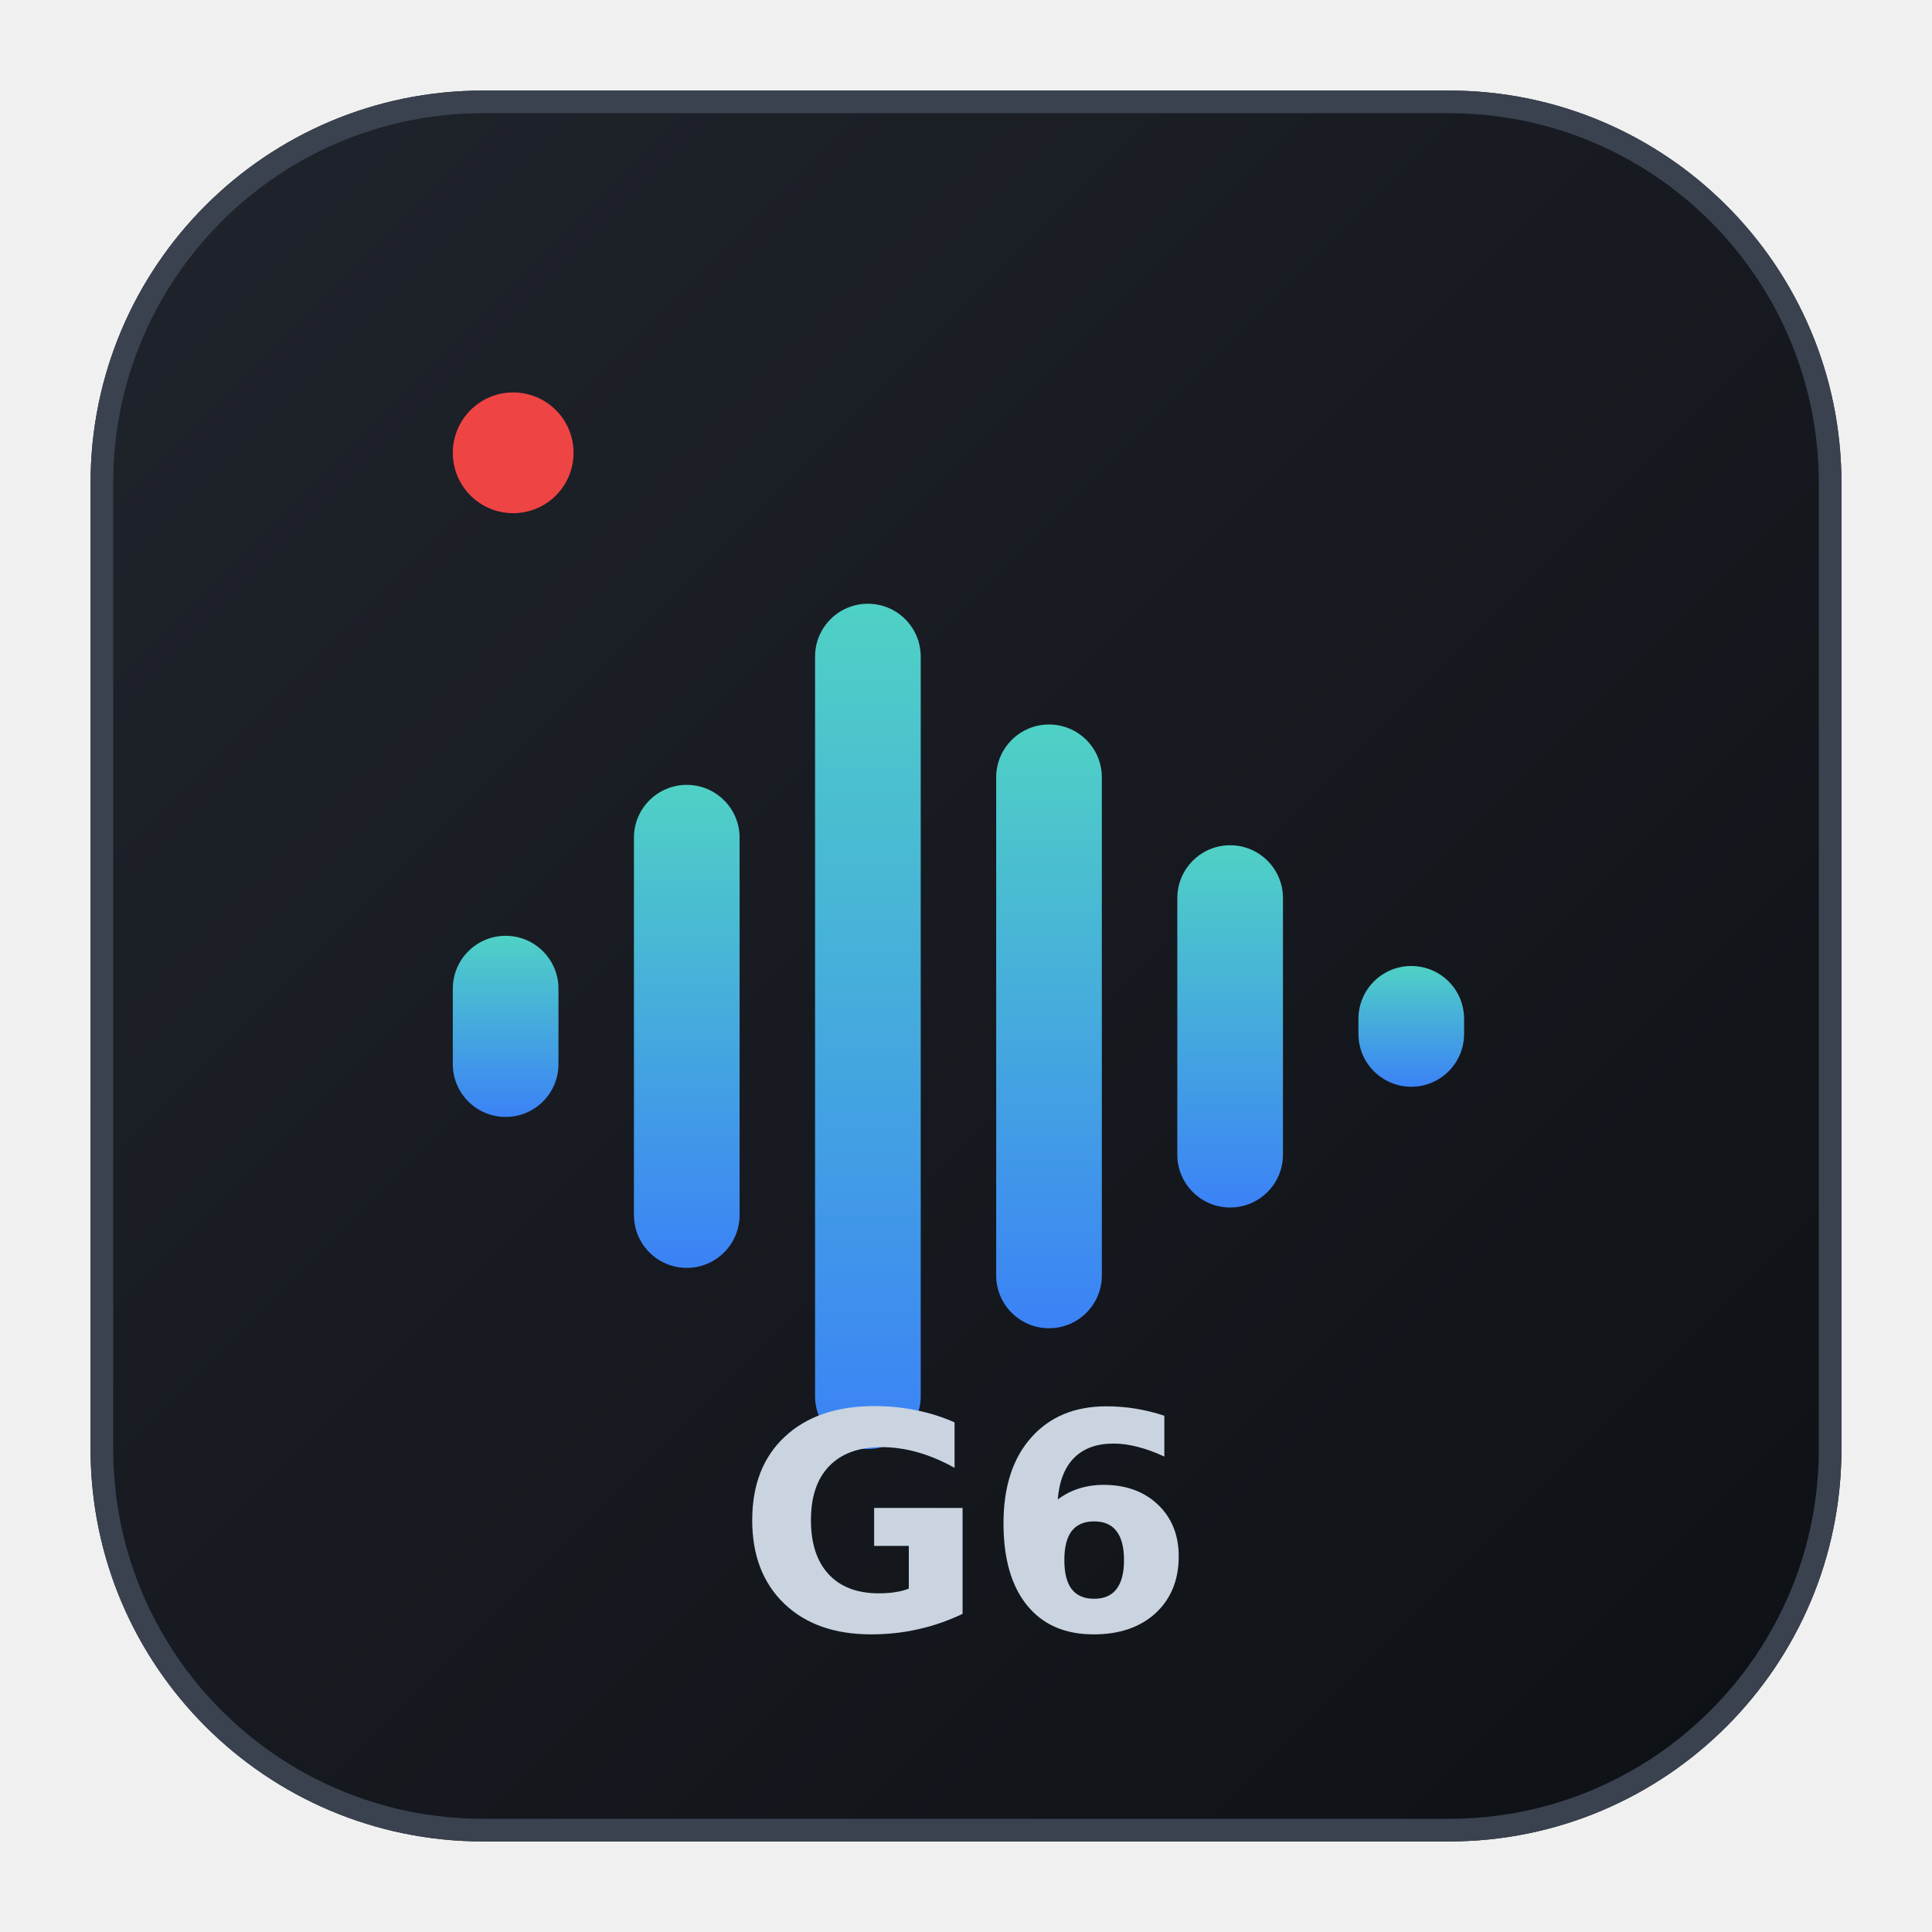
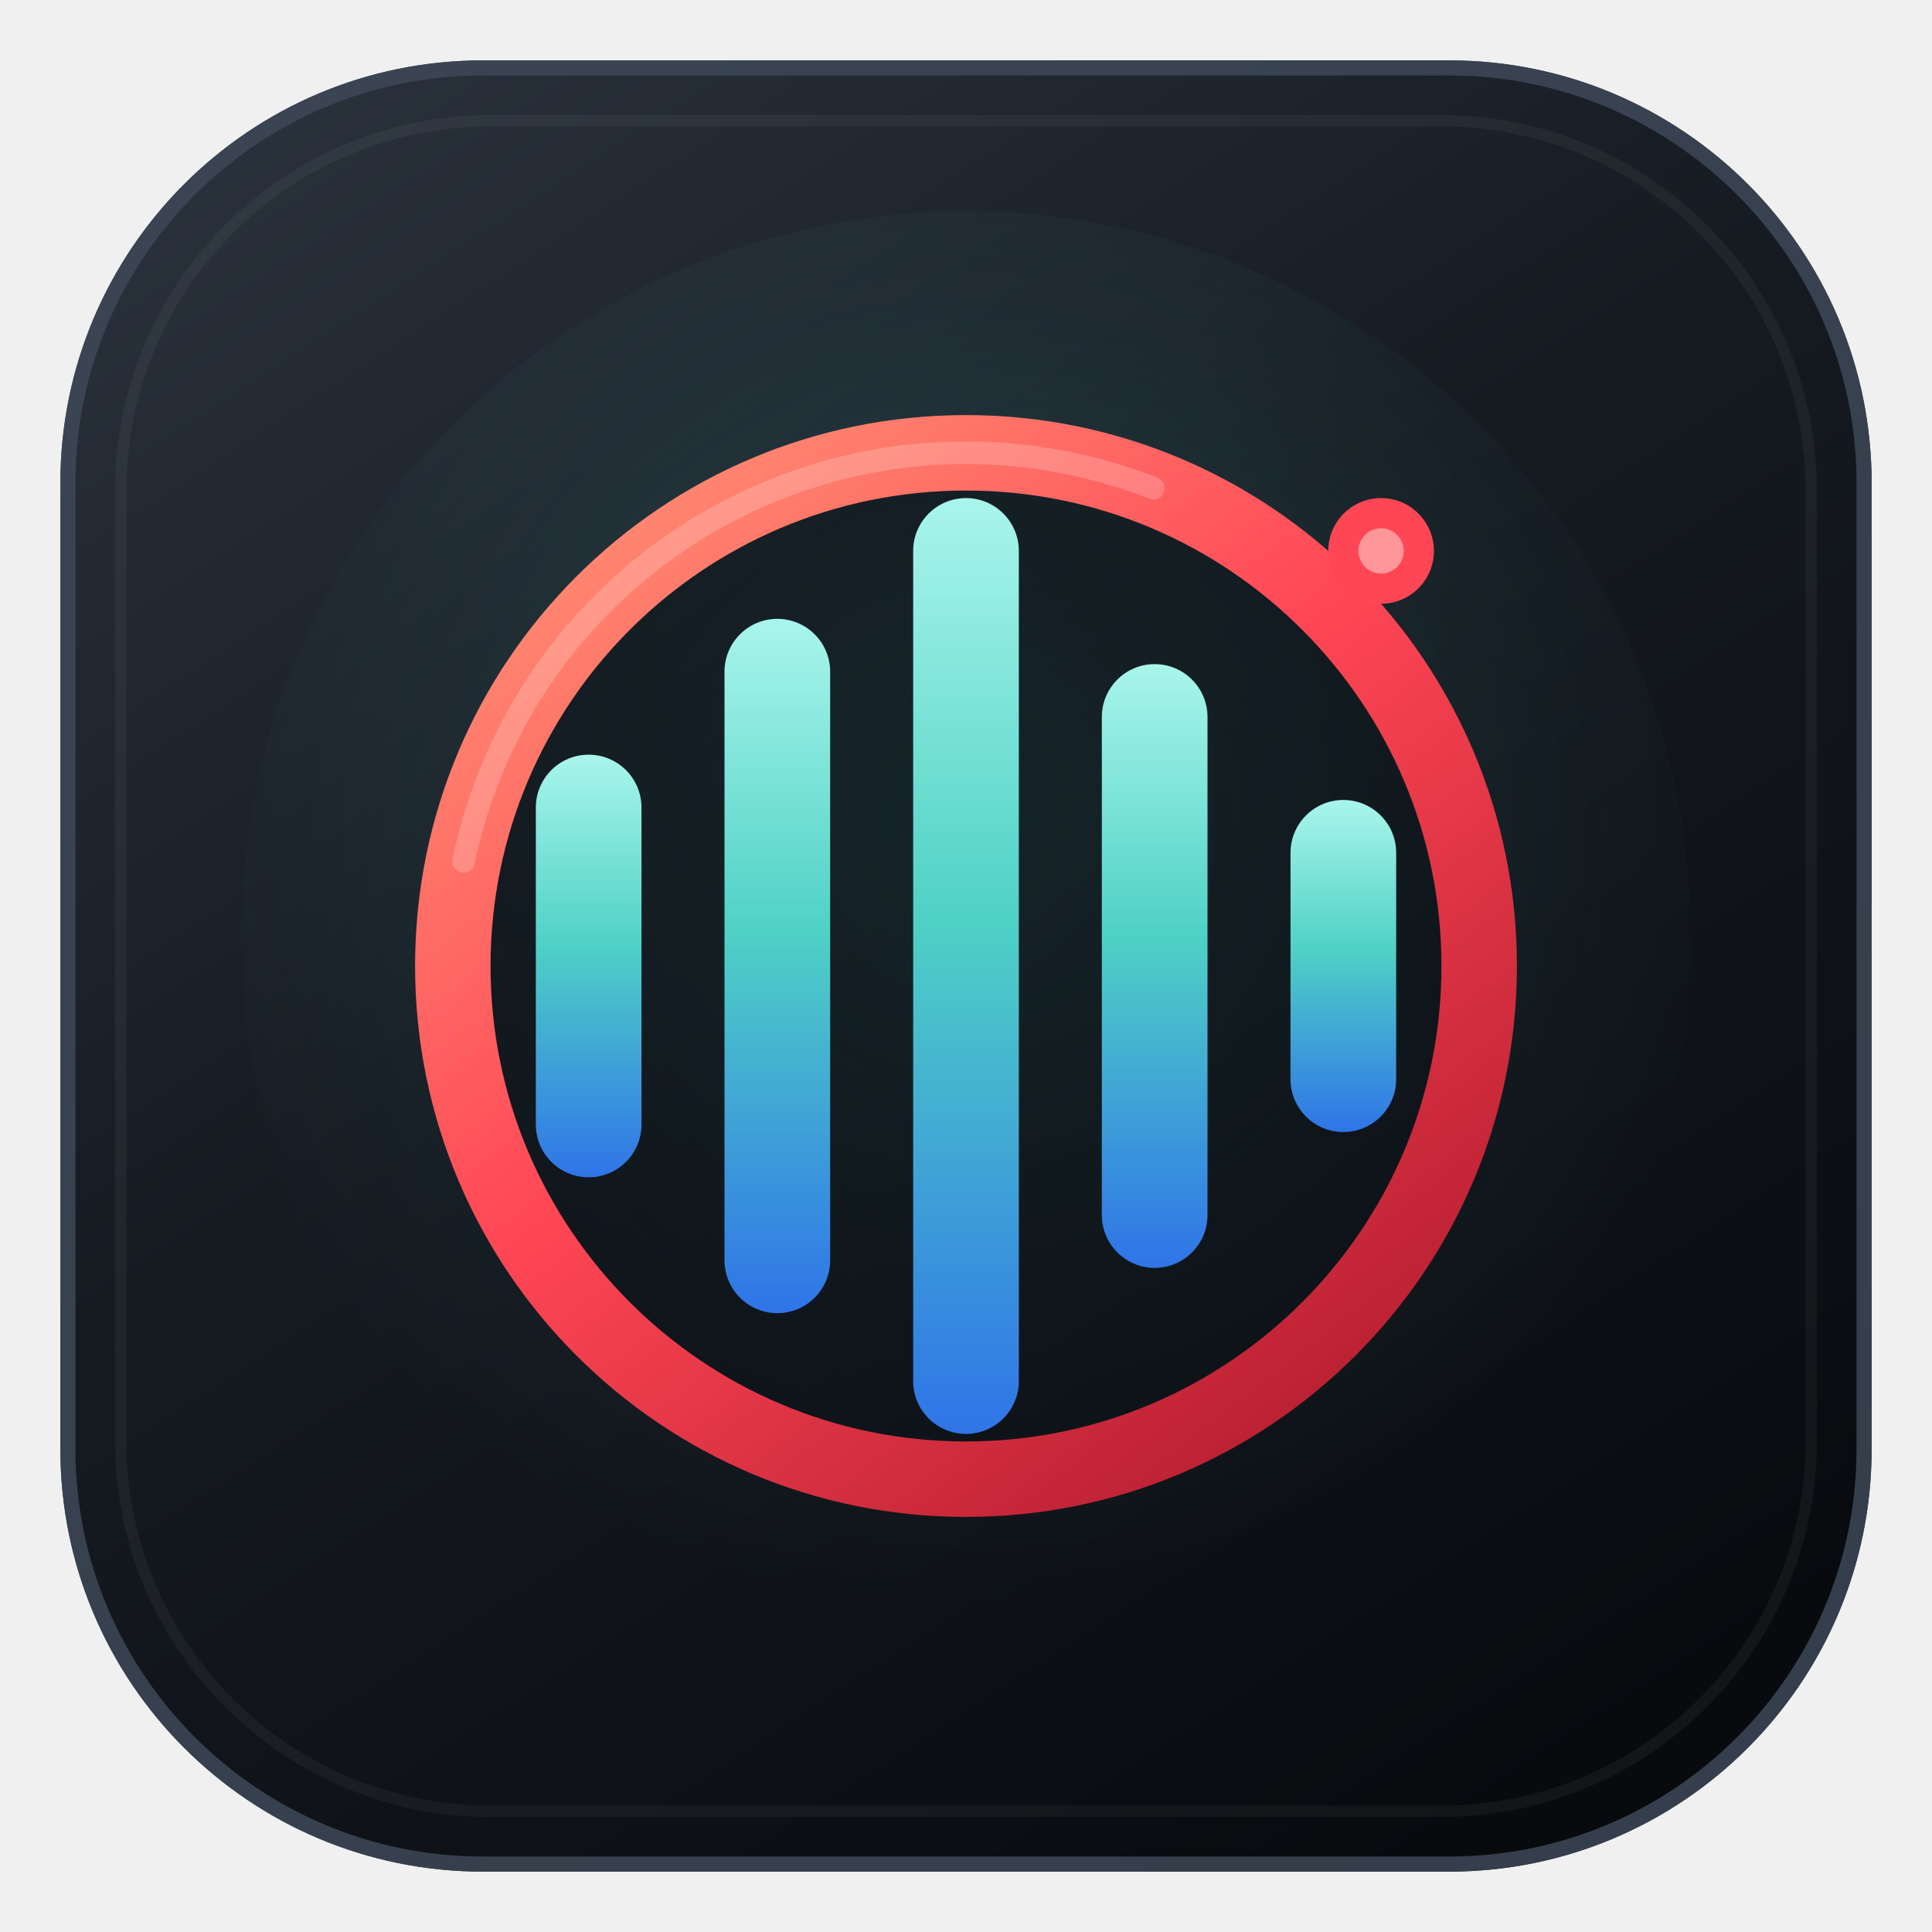
- <svg xmlns="http://www.w3.org/2000/svg" viewBox="0 0 128 128" width="128" height="128">
+ <svg xmlns="http://www.w3.org/2000/svg" viewBox="0 0 256 256" width="256" height="256">
  <defs>
-     <linearGradient id="bg" x1="0" y1="0" x2="1" y2="1">
-       <stop offset="0" stop-color="#20242c" />
-       <stop offset="1" stop-color="#0d1014" />
+     <linearGradient id="bg" x1="0.1" y1="0" x2="0.75" y2="1">
+       <stop offset="0" stop-color="#2a323d" />
+       <stop offset="0.45" stop-color="#161b22" />
+       <stop offset="1" stop-color="#080a0e" />
    </linearGradient>
-     <linearGradient id="wave" x1="0" y1="0" x2="0" y2="1">
-       <stop offset="0" stop-color="#4fd1c5" />
-       <stop offset="1" stop-color="#3b82f6" />
+     <linearGradient id="ring" x1="0.15" y1="0.05" x2="0.85" y2="0.95">
+       <stop offset="0" stop-color="#ff8a72" />
+       <stop offset="0.45" stop-color="#ff4655" />
+       <stop offset="1" stop-color="#b81f31" />
    </linearGradient>
+     <linearGradient id="bars" x1="0" y1="1" x2="0" y2="0">
+       <stop offset="0" stop-color="#2f74e8" />
+       <stop offset="0.55" stop-color="#4fd1c5" />
+       <stop offset="1" stop-color="#a9f5ec" />
+     </linearGradient>
+     <radialGradient id="glow" cx="0.5" cy="0.42" r="0.55">
+       <stop offset="0" stop-color="#4fd1c5" stop-opacity="0.20" />
+       <stop offset="0.65" stop-color="#4fd1c5" stop-opacity="0.05" />
+       <stop offset="1" stop-color="#4fd1c5" stop-opacity="0" />
+     </radialGradient>
  </defs>
-   <rect x="6" y="6" width="116" height="116" rx="26" fill="url(#bg)" />
-   <rect x="6.75" y="6.75" width="114.5" height="114.5" rx="25.25" fill="none" stroke="#3a4250" stroke-width="1.5" />
-   <g fill="url(#wave)">
-     <rect x="30" y="62" width="7" height="12" rx="3.5" />
-     <rect x="42" y="52" width="7" height="32" rx="3.5" />
-     <rect x="54" y="40" width="7" height="56" rx="3.5" />
-     <rect x="66" y="48" width="7" height="40" rx="3.5" />
-     <rect x="78" y="56" width="7" height="24" rx="3.5" />
-     <rect x="90" y="64" width="7" height="8" rx="3.5" />
+   <rect x="8" y="8" width="240" height="240" rx="56" fill="url(#bg)" />
+   <rect x="9" y="9" width="238" height="238" rx="55" fill="none" stroke="#3d4857" stroke-width="2" opacity="0.85" />
+   <rect x="16" y="16" width="224" height="224" rx="49" fill="none" stroke="#ffffff" stroke-width="1.5" opacity="0.045" />
+   <circle cx="128" cy="124" r="96" fill="url(#glow)" />
+   <circle cx="128" cy="128" r="70" fill="#0b0f14" opacity="0.55" />
+   <circle cx="128" cy="128" r="68" fill="none" stroke="url(#ring)" stroke-width="10" />
+   <circle cx="128" cy="128" r="68" fill="none" stroke="#ffffff" stroke-width="3" opacity="0.20" stroke-linecap="round" stroke-dasharray="118 309" transform="rotate(-168 128 128)" />
+   <g fill="url(#bars)">
+     <rect x="71" y="100" width="14" height="56" rx="7" />
+     <rect x="96" y="82" width="14" height="92" rx="7" />
+     <rect x="121" y="66" width="14" height="124" rx="7" />
+     <rect x="146" y="88" width="14" height="80" rx="7" />
+     <rect x="171" y="106" width="14" height="44" rx="7" />
  </g>
-   <circle cx="34" cy="30" r="4" fill="#ef4444" />
-   <text x="64" y="108" font-family="DejaVu Sans, sans-serif" font-size="20" font-weight="600" fill="#c9d4e0" text-anchor="middle">G6</text>
+   <circle cx="183" cy="73" r="7" fill="#ff4655" />
+   <circle cx="183" cy="73" r="3" fill="#ffd9d4" opacity="0.55" />
</svg>
